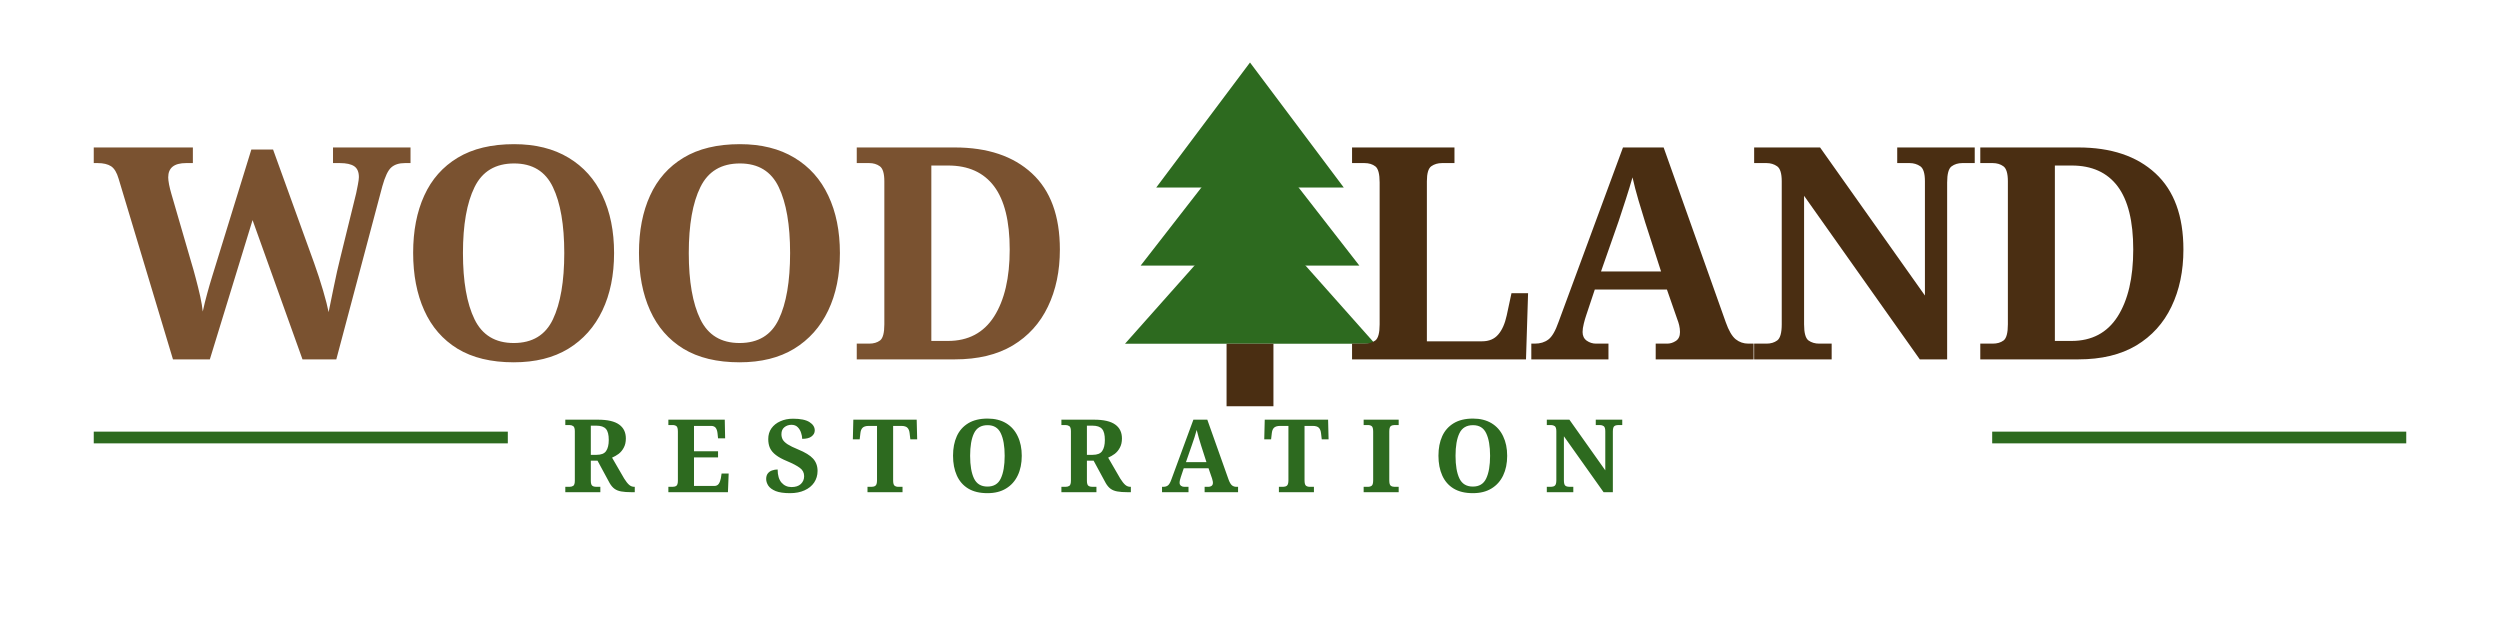
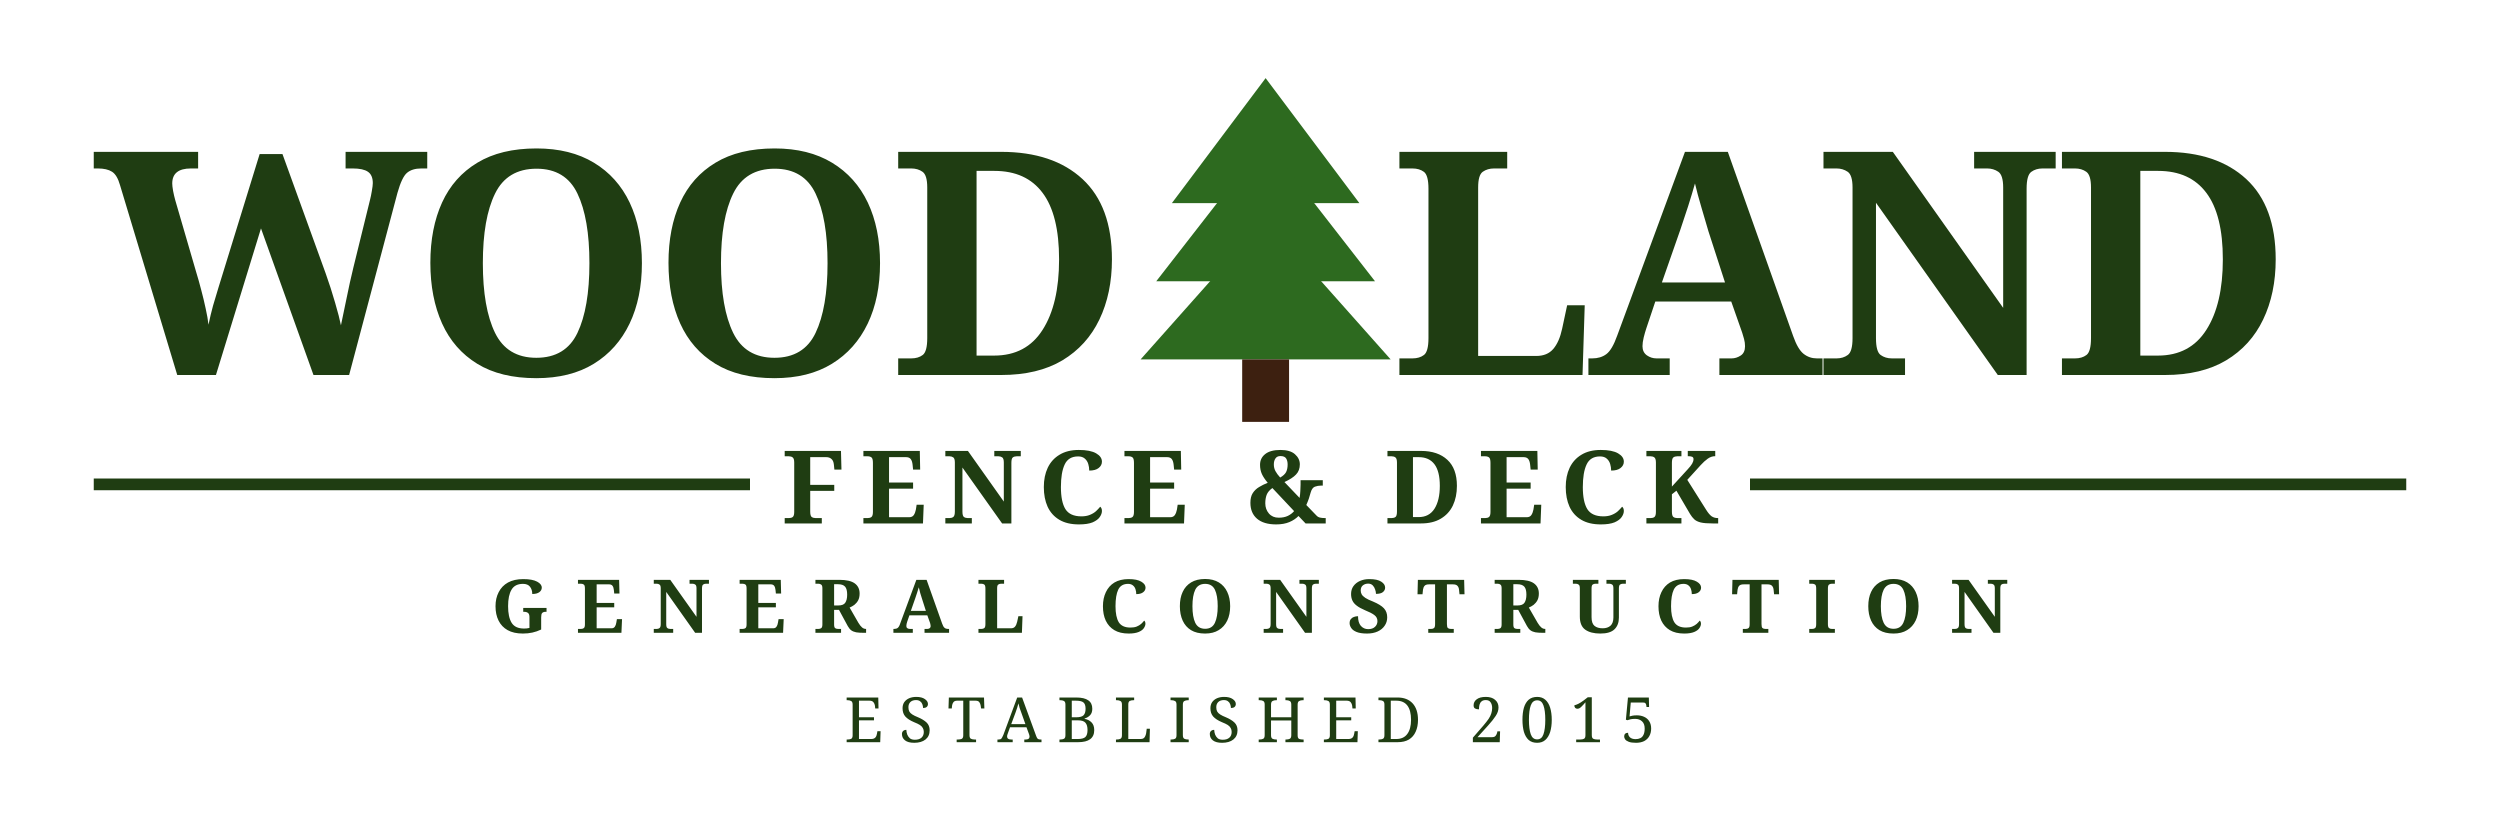
- <svg xmlns="http://www.w3.org/2000/svg" viewBox="0 0 320 80" width="320" height="80">
+ <svg xmlns="http://www.w3.org/2000/svg" viewBox="0 0 320 104" width="320" height="104">
  <defs>
    <style>
-       .logo-wood { font-family: 'Georgia', serif; font-weight: 700; font-size: 38px; fill: #7A5230; letter-spacing: -1px; }
-       .logo-land { font-family: 'Georgia', serif; font-weight: 700; font-size: 38px; fill: #4A2E12; letter-spacing: -1px; }
-       .logo-restoration { font-family: 'Georgia', serif; font-weight: 600; font-size: 13px; fill: #2D6A1F; letter-spacing: 4px; }
-       .logo-line { stroke: #2D6A1F; stroke-width: 1.5; }
+       .logo-main { font-family: 'Georgia', serif; font-weight: 700; font-size: 40px; fill: #1F3D12; letter-spacing: -1px; }
+       .logo-sub  { font-family: 'Georgia', serif; font-weight: 700; font-size: 13px; fill: #1F3D12; letter-spacing: 2px; }
+       .logo-tag  { font-family: 'Georgia', serif; font-weight: 600; font-size: 9.5px; fill: #1F3D12; letter-spacing: 3.5px; }
+       .logo-est  { font-family: 'Georgia', serif; font-size: 8px; fill: #1F3D12; letter-spacing: 2px; }
+       .logo-line { stroke: #1F3D12; stroke-width: 1.5; }
    </style>
  </defs>
-   <text x="12" y="46" class="logo-wood">WOOD</text>
-   <g transform="translate(148, 6)">
+   <text x="12" y="48" class="logo-main">WOOD</text>
+   <g transform="translate(150, 8)">
    <polygon points="12,2 0,18 24,18" fill="#2D6A1F" />
    <polygon points="12,10 -2,28 26,28" fill="#2D6A1F" />
    <polygon points="12,20 -4,38 28,38" fill="#2D6A1F" />
-     <rect x="9" y="38" width="6" height="8" fill="#4A2E12" />
+     <rect x="9" y="38" width="6" height="8" fill="#3D2010" />
  </g>
-   <text x="172" y="46" class="logo-land">LAND</text>
-   <line x1="12" y1="56" x2="65" y2="56" class="logo-line" />
-   <text x="72" y="63" class="logo-restoration">RESTORATION</text>
-   <line x1="255" y1="56" x2="308" y2="56" class="logo-line" />
+   <text x="178" y="48" class="logo-main">LAND</text>
+   <line x1="12" y1="62" x2="96" y2="62" class="logo-line" />
+   <text x="160" y="67" text-anchor="middle" class="logo-sub">FENCE &amp; DECK</text>
+   <line x1="224" y1="62" x2="308" y2="62" class="logo-line" />
+   <text x="160" y="81" text-anchor="middle" class="logo-tag">GENERAL CONSTRUCTION</text>
+   <text x="160" y="95" text-anchor="middle" class="logo-est">ESTABLISHED 2015</text>
</svg>
